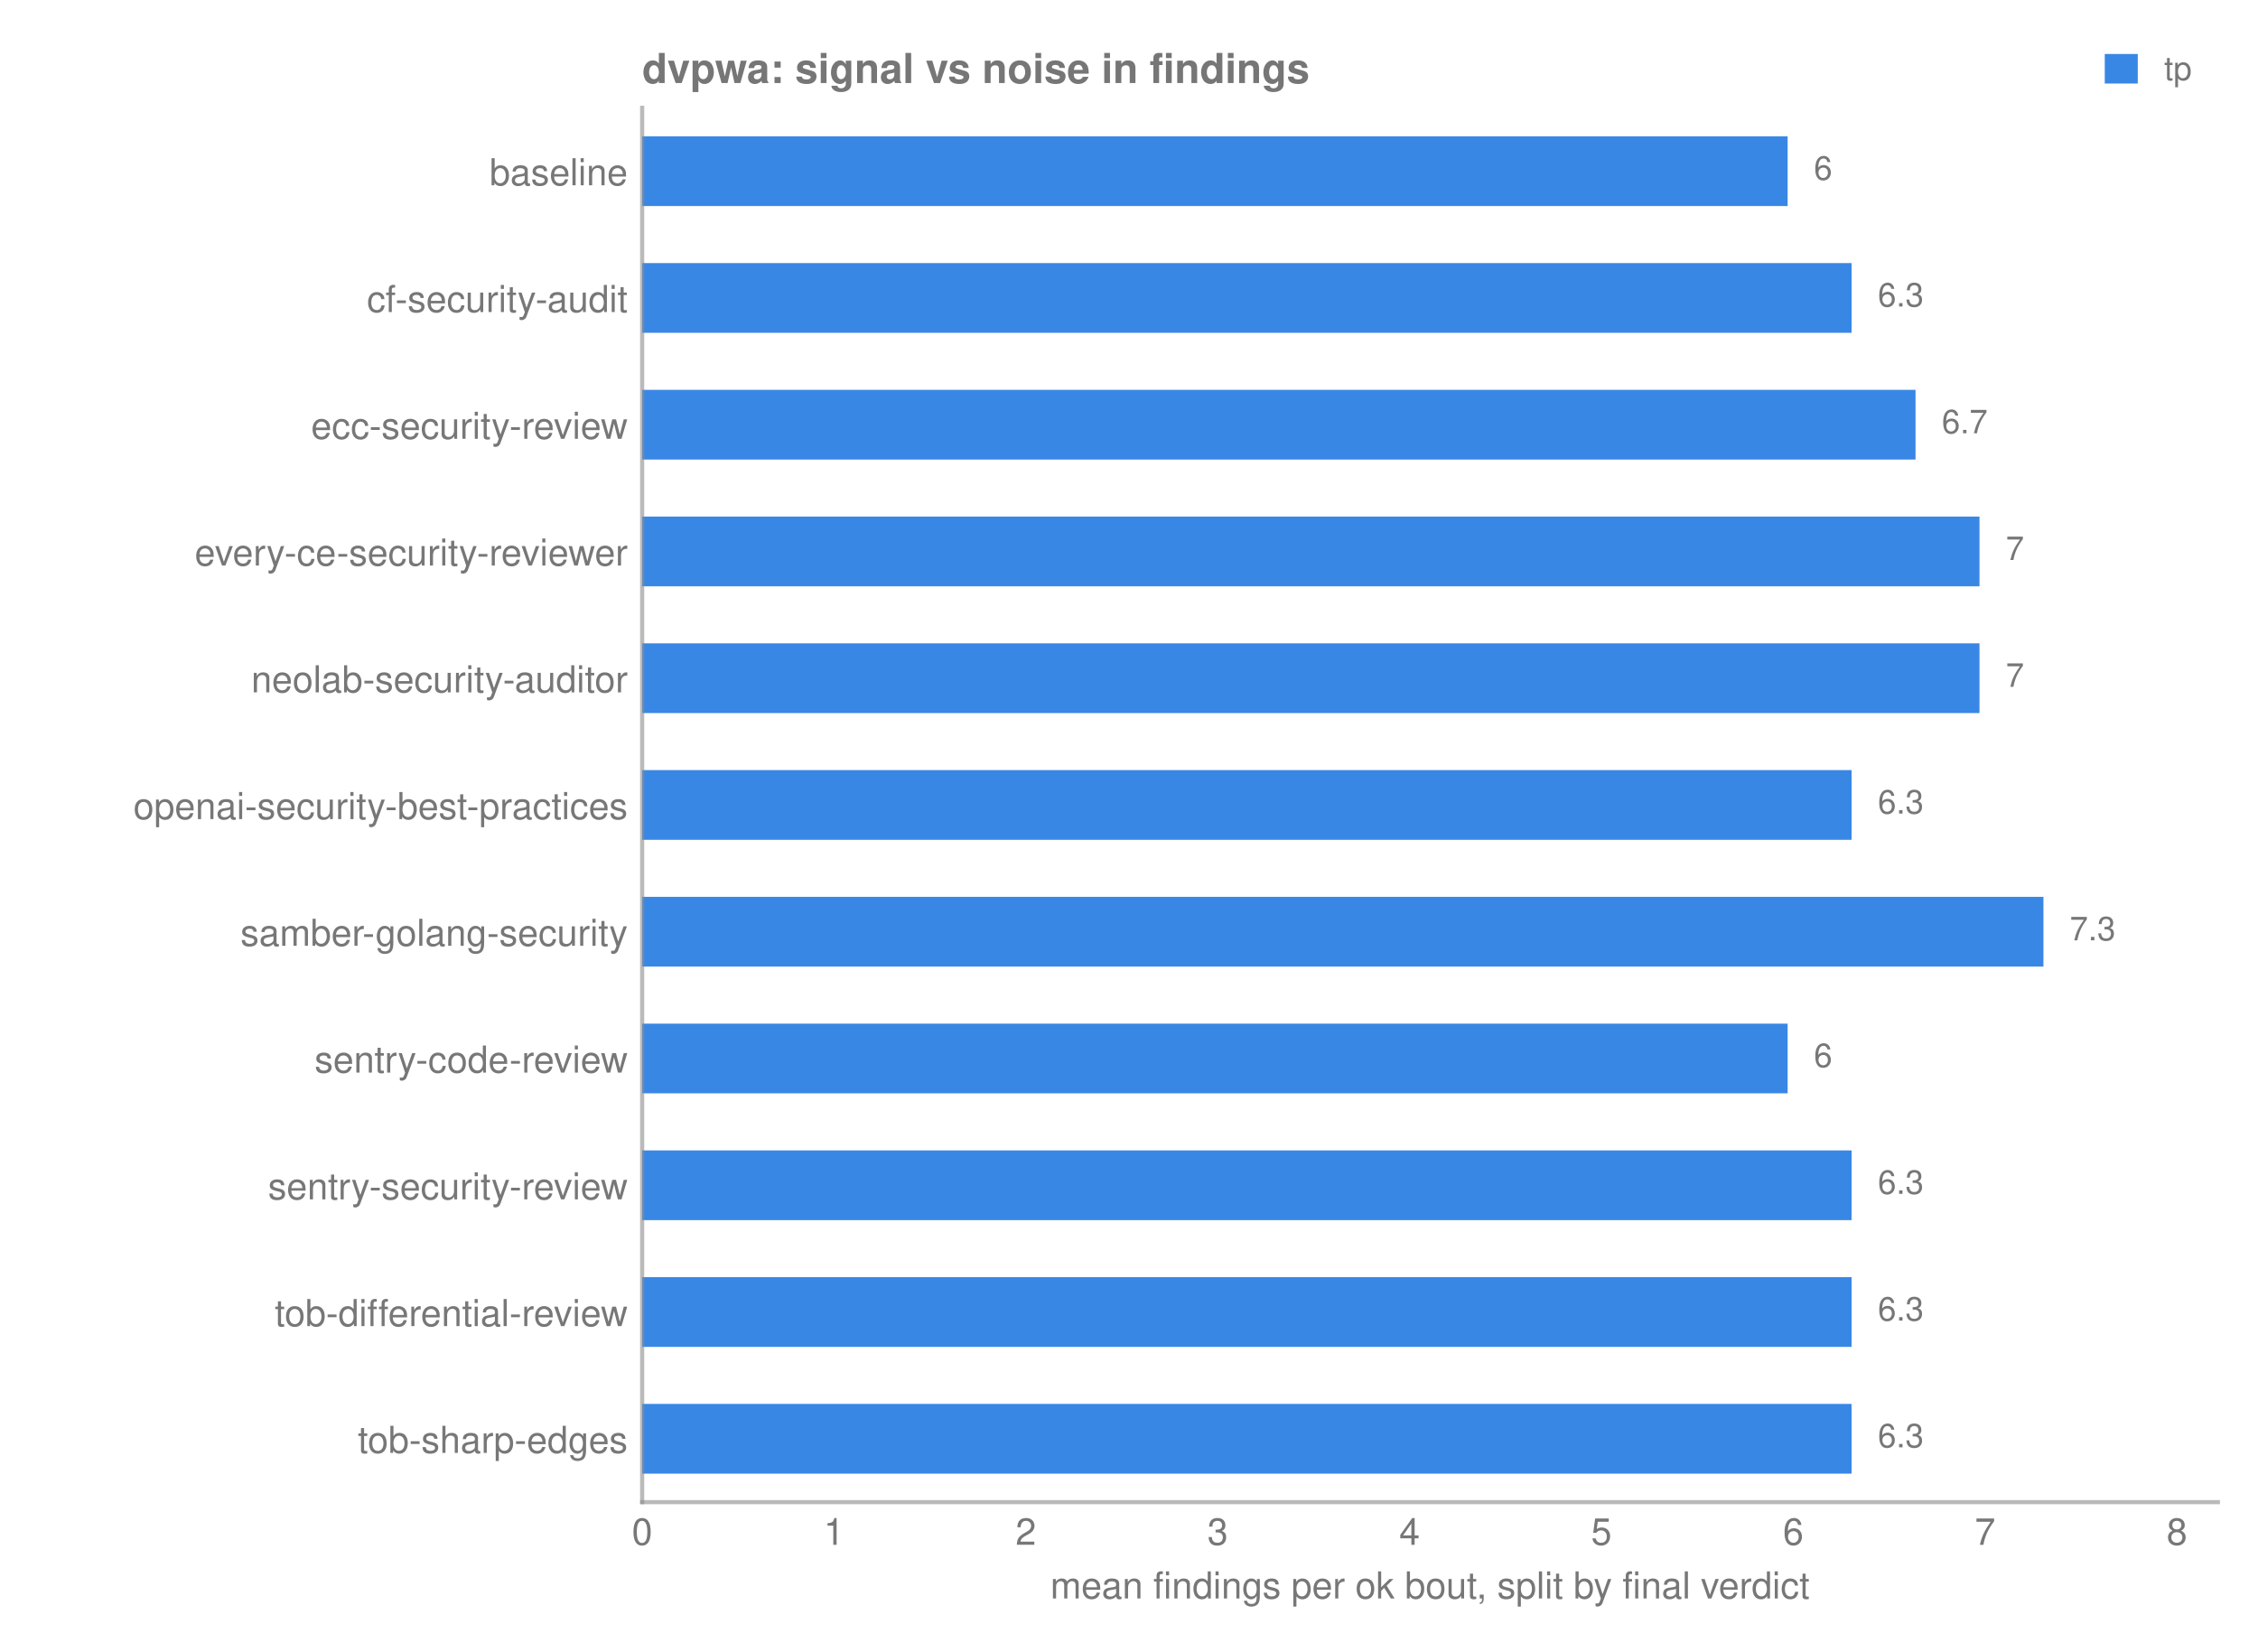
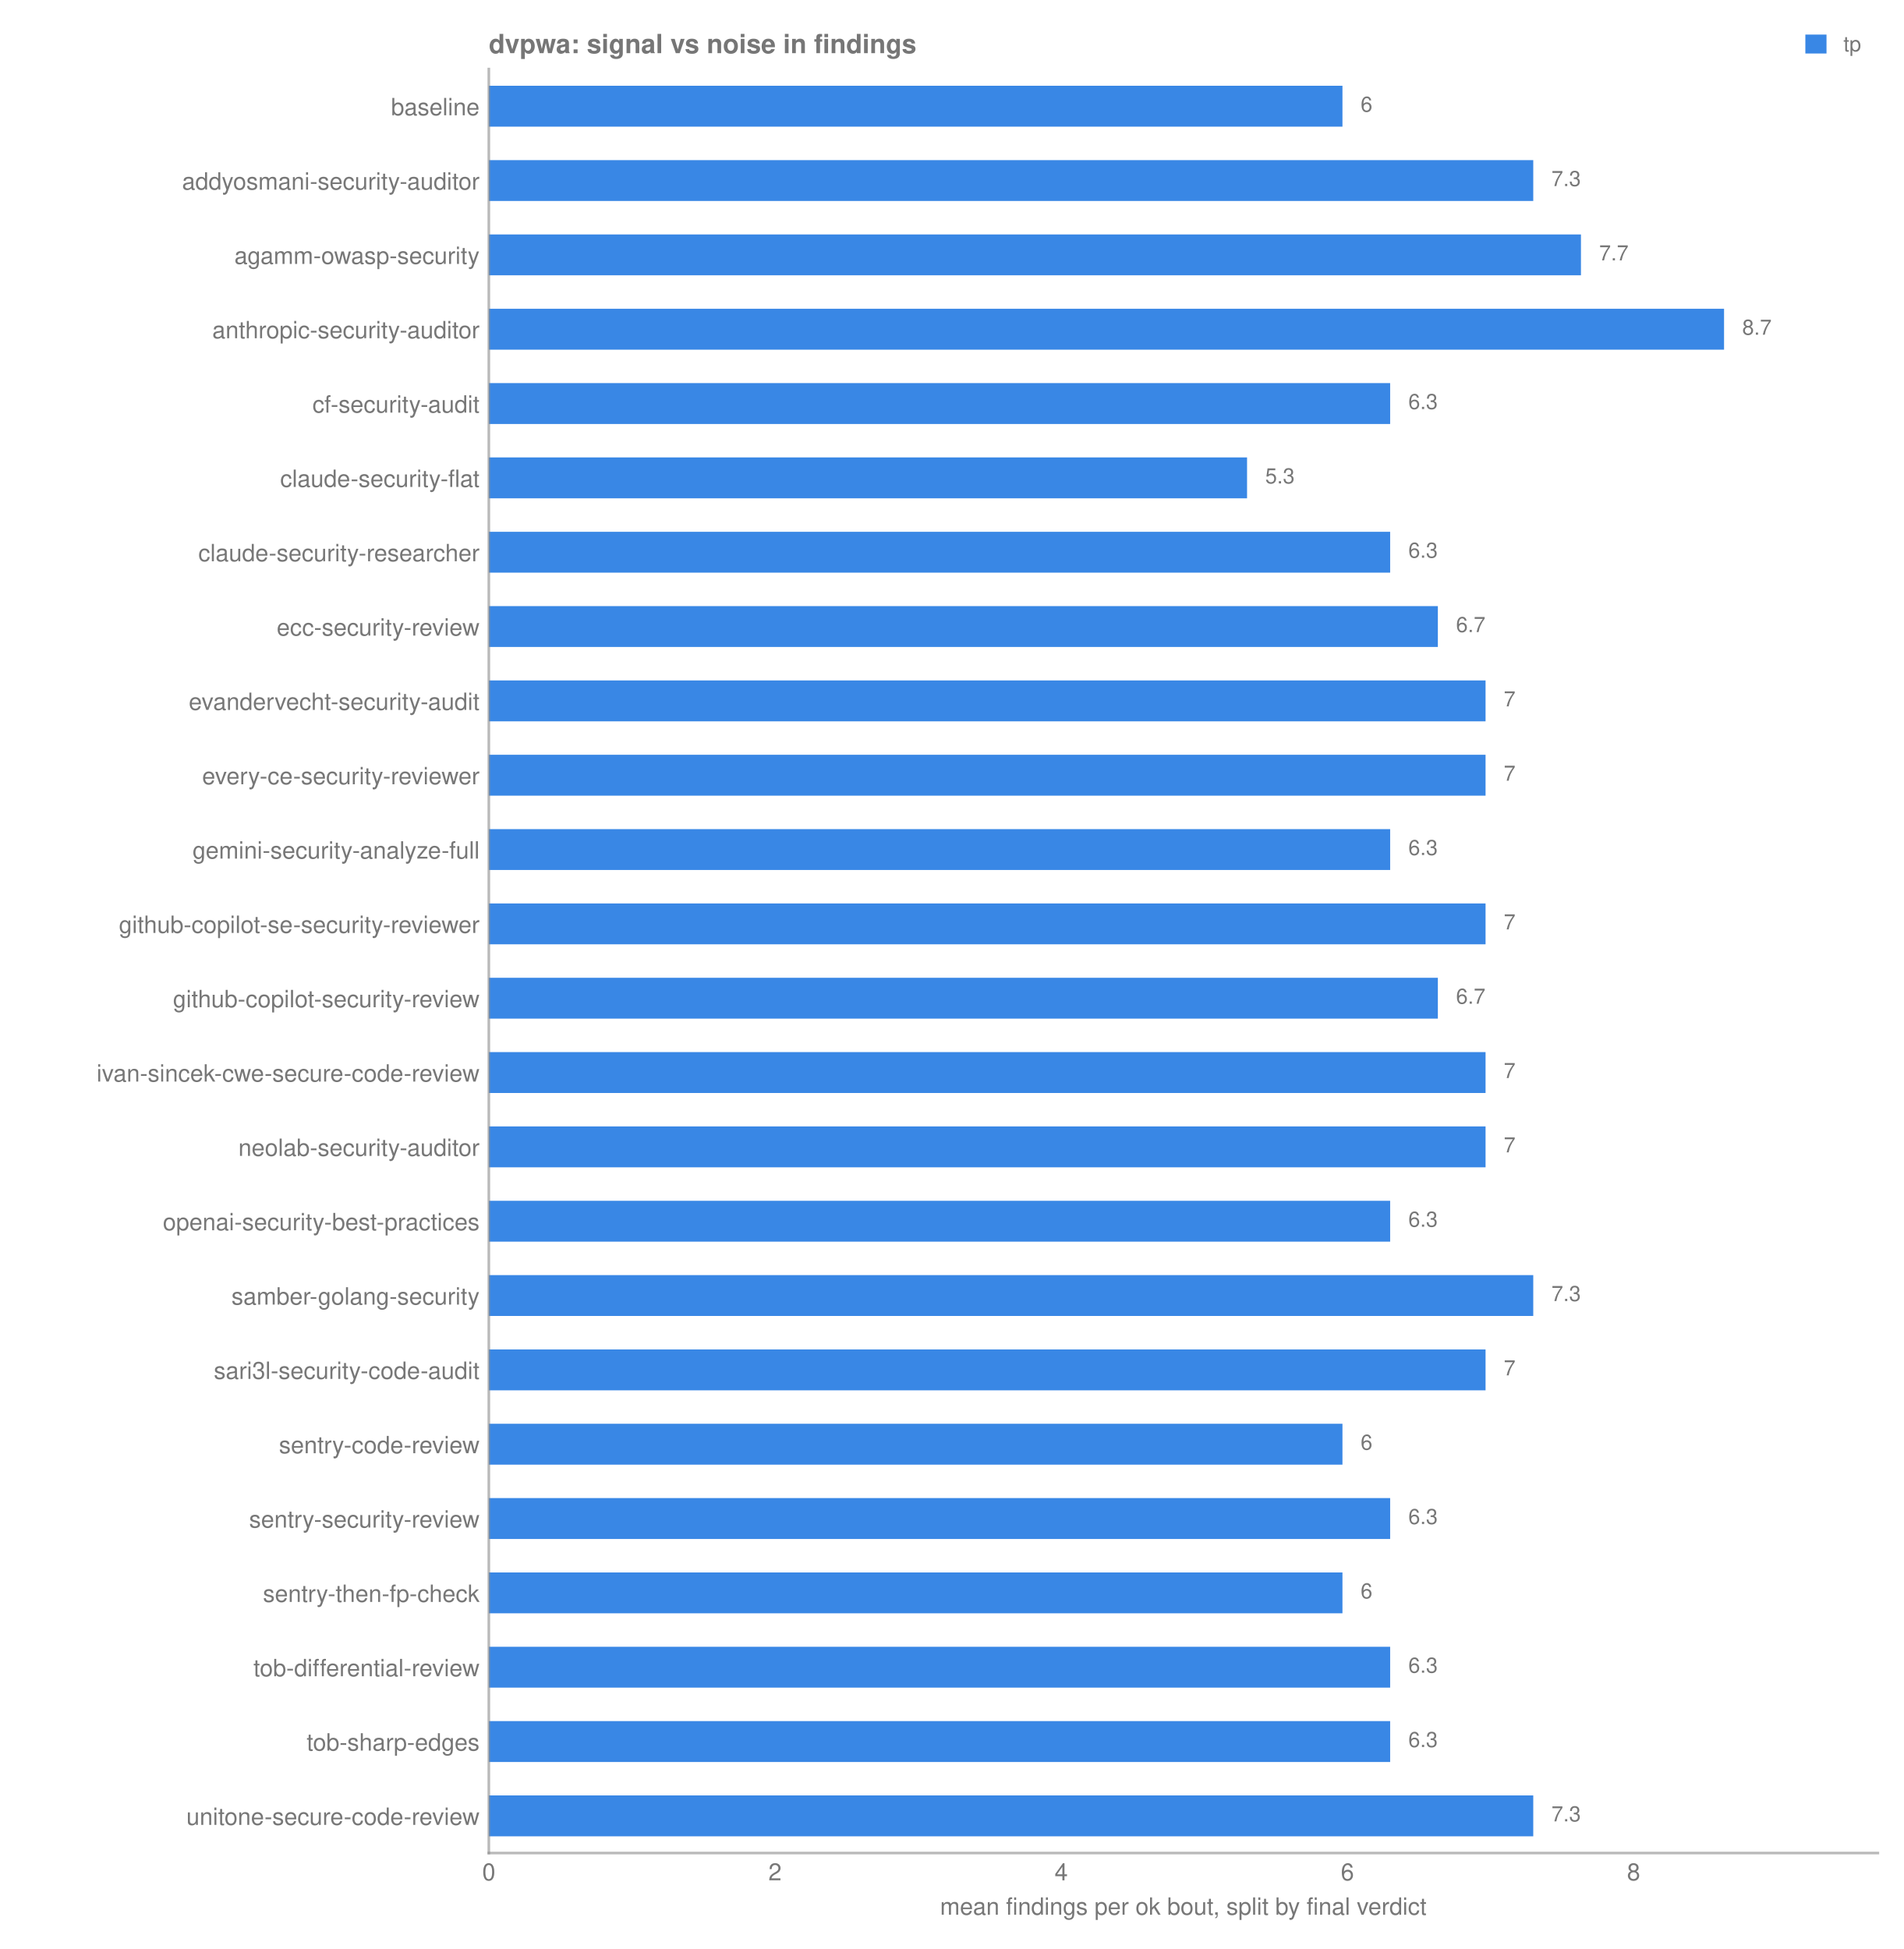
- <svg xmlns="http://www.w3.org/2000/svg" width="547.2pt" height="400.32pt" viewBox="0 0 547.2 400.32" version="1.1" role="img" aria-label="Stacked bars of findings per contender by final verdict in dvpwa">
+ <svg xmlns="http://www.w3.org/2000/svg" width="720pt" height="737.28pt" viewBox="0 0 720 737.28" version="1.1" role="img" aria-label="Stacked bars of findings per contender by final verdict in dvpwa">
  <defs>
    <style type="text/css">*{stroke-linejoin: round; stroke-linecap: butt}</style>
  </defs>
  <g id="findings-breakdown-dvpwa-figure_1">
    <g id="findings-breakdown-dvpwa-patch_1">
-       <path d="M 0 400.32  L 547.2 400.32  L 547.2 0  L 0 0  L 0 400.32  z " style="fill: none" />
+       <path d="M 0 737.28  L 720 737.28  L 720 0  L 0 0  L 0 737.28  z " style="fill: none" />
    </g>
    <g id="findings-breakdown-dvpwa-axes_1">
      <g id="findings-breakdown-dvpwa-patch_2">
-         <path d="M 155.623 364.018  L 537.48 364.018  L 537.48 26.122  L 155.623 26.122  L 155.623 364.018  z " style="fill: none" />
+         <path d="M 184.895 700.978  L 710.28 700.978  L 710.28 26.122  L 184.895 26.122  L 184.895 700.978  z " style="fill: none" />
      </g>
      <g id="findings-breakdown-dvpwa-matplotlib.axis_1">
        <g id="findings-breakdown-dvpwa-xtick_1">
          <g id="findings-breakdown-dvpwa-line2d_1" />
          <g id="findings-breakdown-dvpwa-text_1">
-             <text style="font-size: 9px; font-family: system-ui, -apple-system, 'Segoe UI', Helvetica, Arial, sans-serif; text-anchor: middle; fill: #777777" x="155.623" y="374.356" transform="rotate(-0 155.6225 374.3558)">0</text>
+             <text style="font-size: 9px; font-family: system-ui, -apple-system, 'Segoe UI', Helvetica, Arial, sans-serif; text-anchor: middle; fill: #777777" x="184.895" y="711.316" transform="rotate(-0 184.895 711.3158)">0</text>
          </g>
        </g>
        <g id="findings-breakdown-dvpwa-xtick_2">
          <g id="findings-breakdown-dvpwa-line2d_2" />
          <g id="findings-breakdown-dvpwa-text_2">
-             <text style="font-size: 9px; font-family: system-ui, -apple-system, 'Segoe UI', Helvetica, Arial, sans-serif; text-anchor: middle; fill: #777777" x="202.115" y="374.356" transform="rotate(-0 202.1149 374.3558)">1</text>
+             <text style="font-size: 9px; font-family: system-ui, -apple-system, 'Segoe UI', Helvetica, Arial, sans-serif; text-anchor: middle; fill: #777777" x="293.147" y="711.316" transform="rotate(-0 293.1474 711.3158)">2</text>
          </g>
        </g>
        <g id="findings-breakdown-dvpwa-xtick_3">
          <g id="findings-breakdown-dvpwa-line2d_3" />
          <g id="findings-breakdown-dvpwa-text_3">
-             <text style="font-size: 9px; font-family: system-ui, -apple-system, 'Segoe UI', Helvetica, Arial, sans-serif; text-anchor: middle; fill: #777777" x="248.607" y="374.356" transform="rotate(-0 248.6073 374.3558)">2</text>
+             <text style="font-size: 9px; font-family: system-ui, -apple-system, 'Segoe UI', Helvetica, Arial, sans-serif; text-anchor: middle; fill: #777777" x="401.4" y="711.316" transform="rotate(-0 401.3998 711.3158)">4</text>
          </g>
        </g>
        <g id="findings-breakdown-dvpwa-xtick_4">
          <g id="findings-breakdown-dvpwa-line2d_4" />
          <g id="findings-breakdown-dvpwa-text_4">
-             <text style="font-size: 9px; font-family: system-ui, -apple-system, 'Segoe UI', Helvetica, Arial, sans-serif; text-anchor: middle; fill: #777777" x="295.1" y="374.356" transform="rotate(-0 295.0997 374.3558)">3</text>
+             <text style="font-size: 9px; font-family: system-ui, -apple-system, 'Segoe UI', Helvetica, Arial, sans-serif; text-anchor: middle; fill: #777777" x="509.652" y="711.316" transform="rotate(-0 509.6522 711.3158)">6</text>
          </g>
        </g>
        <g id="findings-breakdown-dvpwa-xtick_5">
          <g id="findings-breakdown-dvpwa-line2d_5" />
          <g id="findings-breakdown-dvpwa-text_5">
-             <text style="font-size: 9px; font-family: system-ui, -apple-system, 'Segoe UI', Helvetica, Arial, sans-serif; text-anchor: middle; fill: #777777" x="341.592" y="374.356" transform="rotate(-0 341.5921 374.3558)">4</text>
-           </g>
-         </g>
-         <g id="findings-breakdown-dvpwa-xtick_6">
-           <g id="findings-breakdown-dvpwa-line2d_6" />
-           <g id="findings-breakdown-dvpwa-text_6">
-             <text style="font-size: 9px; font-family: system-ui, -apple-system, 'Segoe UI', Helvetica, Arial, sans-serif; text-anchor: middle; fill: #777777" x="388.084" y="374.356" transform="rotate(-0 388.0845 374.3558)">5</text>
-           </g>
-         </g>
-         <g id="findings-breakdown-dvpwa-xtick_7">
-           <g id="findings-breakdown-dvpwa-line2d_7" />
-           <g id="findings-breakdown-dvpwa-text_7">
-             <text style="font-size: 9px; font-family: system-ui, -apple-system, 'Segoe UI', Helvetica, Arial, sans-serif; text-anchor: middle; fill: #777777" x="434.577" y="374.356" transform="rotate(-0 434.5768 374.3558)">6</text>
-           </g>
-         </g>
-         <g id="findings-breakdown-dvpwa-xtick_8">
-           <g id="findings-breakdown-dvpwa-line2d_8" />
-           <g id="findings-breakdown-dvpwa-text_8">
-             <text style="font-size: 9px; font-family: system-ui, -apple-system, 'Segoe UI', Helvetica, Arial, sans-serif; text-anchor: middle; fill: #777777" x="481.069" y="374.356" transform="rotate(-0 481.0692 374.3558)">7</text>
-           </g>
-         </g>
-         <g id="findings-breakdown-dvpwa-xtick_9">
-           <g id="findings-breakdown-dvpwa-line2d_9" />
-           <g id="findings-breakdown-dvpwa-text_9">
-             <text style="font-size: 9px; font-family: system-ui, -apple-system, 'Segoe UI', Helvetica, Arial, sans-serif; text-anchor: middle; fill: #777777" x="527.562" y="374.356" transform="rotate(-0 527.5616 374.3558)">8</text>
-           </g>
-         </g>
-         <g id="findings-breakdown-dvpwa-text_10">
-           <text style="font-size: 9px; font-family: system-ui, -apple-system, 'Segoe UI', Helvetica, Arial, sans-serif; text-anchor: middle; fill: #777777" x="346.551" y="387.356" transform="rotate(-0 346.5512 387.3565)">mean findings per ok bout, split by final verdict</text>
+             <text style="font-size: 9px; font-family: system-ui, -apple-system, 'Segoe UI', Helvetica, Arial, sans-serif; text-anchor: middle; fill: #777777" x="617.905" y="711.316" transform="rotate(-0 617.9046 711.3158)">8</text>
+           </g>
+         </g>
+         <g id="findings-breakdown-dvpwa-text_6">
+           <text style="font-size: 9px; font-family: system-ui, -apple-system, 'Segoe UI', Helvetica, Arial, sans-serif; text-anchor: middle; fill: #777777" x="447.587" y="724.316" transform="rotate(-0 447.5875 724.3165)">mean findings per ok bout, split by final verdict</text>
        </g>
      </g>
      <g id="findings-breakdown-dvpwa-matplotlib.axis_2">
        <g id="findings-breakdown-dvpwa-ytick_1">
+           <g id="findings-breakdown-dvpwa-line2d_6" />
+           <g id="findings-breakdown-dvpwa-text_7">
+             <text style="font-size: 9px; font-family: system-ui, -apple-system, 'Segoe UI', Helvetica, Arial, sans-serif; text-anchor: end; fill: #777777" x="181.395" y="43.601" transform="rotate(-0 181.395 43.60067)">baseline</text>
+           </g>
+         </g>
+         <g id="findings-breakdown-dvpwa-ytick_2">
+           <g id="findings-breakdown-dvpwa-line2d_7" />
+           <g id="findings-breakdown-dvpwa-text_8">
+             <text style="font-size: 9px; font-family: system-ui, -apple-system, 'Segoe UI', Helvetica, Arial, sans-serif; text-anchor: end; fill: #777777" x="181.395" y="71.72" transform="rotate(-0 181.395 71.71967)">addyosmani-security-auditor</text>
+           </g>
+         </g>
+         <g id="findings-breakdown-dvpwa-ytick_3">
+           <g id="findings-breakdown-dvpwa-line2d_8" />
+           <g id="findings-breakdown-dvpwa-text_9">
+             <text style="font-size: 9px; font-family: system-ui, -apple-system, 'Segoe UI', Helvetica, Arial, sans-serif; text-anchor: end; fill: #777777" x="181.395" y="99.839" transform="rotate(-0 181.395 99.83867)">agamm-owasp-security</text>
+           </g>
+         </g>
+         <g id="findings-breakdown-dvpwa-ytick_4">
+           <g id="findings-breakdown-dvpwa-line2d_9" />
+           <g id="findings-breakdown-dvpwa-text_10">
+             <text style="font-size: 9px; font-family: system-ui, -apple-system, 'Segoe UI', Helvetica, Arial, sans-serif; text-anchor: end; fill: #777777" x="181.395" y="127.958" transform="rotate(-0 181.395 127.9577)">anthropic-security-auditor</text>
+           </g>
+         </g>
+         <g id="findings-breakdown-dvpwa-ytick_5">
          <g id="findings-breakdown-dvpwa-line2d_10" />
          <g id="findings-breakdown-dvpwa-text_11">
-             <text style="font-size: 9px; font-family: system-ui, -apple-system, 'Segoe UI', Helvetica, Arial, sans-serif; text-anchor: end; fill: #777777" x="152.123" y="44.9" transform="rotate(-0 152.1225 44.90008)">baseline</text>
-           </g>
-         </g>
-         <g id="findings-breakdown-dvpwa-ytick_2">
+             <text style="font-size: 9px; font-family: system-ui, -apple-system, 'Segoe UI', Helvetica, Arial, sans-serif; text-anchor: end; fill: #777777" x="181.395" y="156.077" transform="rotate(-0 181.395 156.0767)">cf-security-audit</text>
+           </g>
+         </g>
+         <g id="findings-breakdown-dvpwa-ytick_6">
          <g id="findings-breakdown-dvpwa-line2d_11" />
          <g id="findings-breakdown-dvpwa-text_12">
-             <text style="font-size: 9px; font-family: system-ui, -apple-system, 'Segoe UI', Helvetica, Arial, sans-serif; text-anchor: end; fill: #777777" x="152.123" y="75.618" transform="rotate(-0 152.1225 75.6179)">cf-security-audit</text>
-           </g>
-         </g>
-         <g id="findings-breakdown-dvpwa-ytick_3">
+             <text style="font-size: 9px; font-family: system-ui, -apple-system, 'Segoe UI', Helvetica, Arial, sans-serif; text-anchor: end; fill: #777777" x="181.395" y="184.196" transform="rotate(-0 181.395 184.1957)">claude-security-flat</text>
+           </g>
+         </g>
+         <g id="findings-breakdown-dvpwa-ytick_7">
          <g id="findings-breakdown-dvpwa-line2d_12" />
          <g id="findings-breakdown-dvpwa-text_13">
-             <text style="font-size: 9px; font-family: system-ui, -apple-system, 'Segoe UI', Helvetica, Arial, sans-serif; text-anchor: end; fill: #777777" x="152.123" y="106.336" transform="rotate(-0 152.1225 106.3357)">ecc-security-review</text>
-           </g>
-         </g>
-         <g id="findings-breakdown-dvpwa-ytick_4">
+             <text style="font-size: 9px; font-family: system-ui, -apple-system, 'Segoe UI', Helvetica, Arial, sans-serif; text-anchor: end; fill: #777777" x="181.395" y="212.315" transform="rotate(-0 181.395 212.3147)">claude-security-researcher</text>
+           </g>
+         </g>
+         <g id="findings-breakdown-dvpwa-ytick_8">
          <g id="findings-breakdown-dvpwa-line2d_13" />
          <g id="findings-breakdown-dvpwa-text_14">
-             <text style="font-size: 9px; font-family: system-ui, -apple-system, 'Segoe UI', Helvetica, Arial, sans-serif; text-anchor: end; fill: #777777" x="152.123" y="137.054" transform="rotate(-0 152.1225 137.0535)">every-ce-security-reviewer</text>
-           </g>
-         </g>
-         <g id="findings-breakdown-dvpwa-ytick_5">
+             <text style="font-size: 9px; font-family: system-ui, -apple-system, 'Segoe UI', Helvetica, Arial, sans-serif; text-anchor: end; fill: #777777" x="181.395" y="240.434" transform="rotate(-0 181.395 240.4337)">ecc-security-review</text>
+           </g>
+         </g>
+         <g id="findings-breakdown-dvpwa-ytick_9">
          <g id="findings-breakdown-dvpwa-line2d_14" />
          <g id="findings-breakdown-dvpwa-text_15">
-             <text style="font-size: 9px; font-family: system-ui, -apple-system, 'Segoe UI', Helvetica, Arial, sans-serif; text-anchor: end; fill: #777777" x="152.123" y="167.771" transform="rotate(-0 152.1225 167.7714)">neolab-security-auditor</text>
-           </g>
-         </g>
-         <g id="findings-breakdown-dvpwa-ytick_6">
+             <text style="font-size: 9px; font-family: system-ui, -apple-system, 'Segoe UI', Helvetica, Arial, sans-serif; text-anchor: end; fill: #777777" x="181.395" y="268.553" transform="rotate(-0 181.395 268.5527)">evandervecht-security-audit</text>
+           </g>
+         </g>
+         <g id="findings-breakdown-dvpwa-ytick_10">
          <g id="findings-breakdown-dvpwa-line2d_15" />
          <g id="findings-breakdown-dvpwa-text_16">
-             <text style="font-size: 9px; font-family: system-ui, -apple-system, 'Segoe UI', Helvetica, Arial, sans-serif; text-anchor: end; fill: #777777" x="152.123" y="198.489" transform="rotate(-0 152.1225 198.4892)">openai-security-best-practices</text>
-           </g>
-         </g>
-         <g id="findings-breakdown-dvpwa-ytick_7">
+             <text style="font-size: 9px; font-family: system-ui, -apple-system, 'Segoe UI', Helvetica, Arial, sans-serif; text-anchor: end; fill: #777777" x="181.395" y="296.672" transform="rotate(-0 181.395 296.6717)">every-ce-security-reviewer</text>
+           </g>
+         </g>
+         <g id="findings-breakdown-dvpwa-ytick_11">
          <g id="findings-breakdown-dvpwa-line2d_16" />
          <g id="findings-breakdown-dvpwa-text_17">
-             <text style="font-size: 9px; font-family: system-ui, -apple-system, 'Segoe UI', Helvetica, Arial, sans-serif; text-anchor: end; fill: #777777" x="152.123" y="229.207" transform="rotate(-0 152.1225 229.207)">samber-golang-security</text>
-           </g>
-         </g>
-         <g id="findings-breakdown-dvpwa-ytick_8">
+             <text style="font-size: 9px; font-family: system-ui, -apple-system, 'Segoe UI', Helvetica, Arial, sans-serif; text-anchor: end; fill: #777777" x="181.395" y="324.791" transform="rotate(-0 181.395 324.7907)">gemini-security-analyze-full</text>
+           </g>
+         </g>
+         <g id="findings-breakdown-dvpwa-ytick_12">
          <g id="findings-breakdown-dvpwa-line2d_17" />
          <g id="findings-breakdown-dvpwa-text_18">
-             <text style="font-size: 9px; font-family: system-ui, -apple-system, 'Segoe UI', Helvetica, Arial, sans-serif; text-anchor: end; fill: #777777" x="152.123" y="259.925" transform="rotate(-0 152.1225 259.9248)">sentry-code-review</text>
-           </g>
-         </g>
-         <g id="findings-breakdown-dvpwa-ytick_9">
+             <text style="font-size: 9px; font-family: system-ui, -apple-system, 'Segoe UI', Helvetica, Arial, sans-serif; text-anchor: end; fill: #777777" x="181.395" y="352.91" transform="rotate(-0 181.395 352.9097)">github-copilot-se-security-reviewer</text>
+           </g>
+         </g>
+         <g id="findings-breakdown-dvpwa-ytick_13">
          <g id="findings-breakdown-dvpwa-line2d_18" />
          <g id="findings-breakdown-dvpwa-text_19">
-             <text style="font-size: 9px; font-family: system-ui, -apple-system, 'Segoe UI', Helvetica, Arial, sans-serif; text-anchor: end; fill: #777777" x="152.123" y="290.643" transform="rotate(-0 152.1225 290.6426)">sentry-security-review</text>
-           </g>
-         </g>
-         <g id="findings-breakdown-dvpwa-ytick_10">
+             <text style="font-size: 9px; font-family: system-ui, -apple-system, 'Segoe UI', Helvetica, Arial, sans-serif; text-anchor: end; fill: #777777" x="181.395" y="381.029" transform="rotate(-0 181.395 381.0287)">github-copilot-security-review</text>
+           </g>
+         </g>
+         <g id="findings-breakdown-dvpwa-ytick_14">
          <g id="findings-breakdown-dvpwa-line2d_19" />
          <g id="findings-breakdown-dvpwa-text_20">
-             <text style="font-size: 9px; font-family: system-ui, -apple-system, 'Segoe UI', Helvetica, Arial, sans-serif; text-anchor: end; fill: #777777" x="152.123" y="321.36" transform="rotate(-0 152.1225 321.3605)">tob-differential-review</text>
-           </g>
-         </g>
-         <g id="findings-breakdown-dvpwa-ytick_11">
+             <text style="font-size: 9px; font-family: system-ui, -apple-system, 'Segoe UI', Helvetica, Arial, sans-serif; text-anchor: end; fill: #777777" x="181.395" y="409.148" transform="rotate(-0 181.395 409.1477)">ivan-sincek-cwe-secure-code-review</text>
+           </g>
+         </g>
+         <g id="findings-breakdown-dvpwa-ytick_15">
          <g id="findings-breakdown-dvpwa-line2d_20" />
          <g id="findings-breakdown-dvpwa-text_21">
-             <text style="font-size: 9px; font-family: system-ui, -apple-system, 'Segoe UI', Helvetica, Arial, sans-serif; text-anchor: end; fill: #777777" x="152.123" y="352.078" transform="rotate(-0 152.1225 352.0783)">tob-sharp-edges</text>
+             <text style="font-size: 9px; font-family: system-ui, -apple-system, 'Segoe UI', Helvetica, Arial, sans-serif; text-anchor: end; fill: #777777" x="181.395" y="437.267" transform="rotate(-0 181.395 437.2667)">neolab-security-auditor</text>
+           </g>
+         </g>
+         <g id="findings-breakdown-dvpwa-ytick_16">
+           <g id="findings-breakdown-dvpwa-line2d_21" />
+           <g id="findings-breakdown-dvpwa-text_22">
+             <text style="font-size: 9px; font-family: system-ui, -apple-system, 'Segoe UI', Helvetica, Arial, sans-serif; text-anchor: end; fill: #777777" x="181.395" y="465.386" transform="rotate(-0 181.395 465.3857)">openai-security-best-practices</text>
+           </g>
+         </g>
+         <g id="findings-breakdown-dvpwa-ytick_17">
+           <g id="findings-breakdown-dvpwa-line2d_22" />
+           <g id="findings-breakdown-dvpwa-text_23">
+             <text style="font-size: 9px; font-family: system-ui, -apple-system, 'Segoe UI', Helvetica, Arial, sans-serif; text-anchor: end; fill: #777777" x="181.395" y="493.505" transform="rotate(-0 181.395 493.5047)">samber-golang-security</text>
+           </g>
+         </g>
+         <g id="findings-breakdown-dvpwa-ytick_18">
+           <g id="findings-breakdown-dvpwa-line2d_23" />
+           <g id="findings-breakdown-dvpwa-text_24">
+             <text style="font-size: 9px; font-family: system-ui, -apple-system, 'Segoe UI', Helvetica, Arial, sans-serif; text-anchor: end; fill: #777777" x="181.395" y="521.624" transform="rotate(-0 181.395 521.6237)">sari3l-security-code-audit</text>
+           </g>
+         </g>
+         <g id="findings-breakdown-dvpwa-ytick_19">
+           <g id="findings-breakdown-dvpwa-line2d_24" />
+           <g id="findings-breakdown-dvpwa-text_25">
+             <text style="font-size: 9px; font-family: system-ui, -apple-system, 'Segoe UI', Helvetica, Arial, sans-serif; text-anchor: end; fill: #777777" x="181.395" y="549.743" transform="rotate(-0 181.395 549.7427)">sentry-code-review</text>
+           </g>
+         </g>
+         <g id="findings-breakdown-dvpwa-ytick_20">
+           <g id="findings-breakdown-dvpwa-line2d_25" />
+           <g id="findings-breakdown-dvpwa-text_26">
+             <text style="font-size: 9px; font-family: system-ui, -apple-system, 'Segoe UI', Helvetica, Arial, sans-serif; text-anchor: end; fill: #777777" x="181.395" y="577.862" transform="rotate(-0 181.395 577.8617)">sentry-security-review</text>
+           </g>
+         </g>
+         <g id="findings-breakdown-dvpwa-ytick_21">
+           <g id="findings-breakdown-dvpwa-line2d_26" />
+           <g id="findings-breakdown-dvpwa-text_27">
+             <text style="font-size: 9px; font-family: system-ui, -apple-system, 'Segoe UI', Helvetica, Arial, sans-serif; text-anchor: end; fill: #777777" x="181.395" y="605.981" transform="rotate(-0 181.395 605.9807)">sentry-then-fp-check</text>
+           </g>
+         </g>
+         <g id="findings-breakdown-dvpwa-ytick_22">
+           <g id="findings-breakdown-dvpwa-line2d_27" />
+           <g id="findings-breakdown-dvpwa-text_28">
+             <text style="font-size: 9px; font-family: system-ui, -apple-system, 'Segoe UI', Helvetica, Arial, sans-serif; text-anchor: end; fill: #777777" x="181.395" y="634.1" transform="rotate(-0 181.395 634.0997)">tob-differential-review</text>
+           </g>
+         </g>
+         <g id="findings-breakdown-dvpwa-ytick_23">
+           <g id="findings-breakdown-dvpwa-line2d_28" />
+           <g id="findings-breakdown-dvpwa-text_29">
+             <text style="font-size: 9px; font-family: system-ui, -apple-system, 'Segoe UI', Helvetica, Arial, sans-serif; text-anchor: end; fill: #777777" x="181.395" y="662.219" transform="rotate(-0 181.395 662.2187)">tob-sharp-edges</text>
+           </g>
+         </g>
+         <g id="findings-breakdown-dvpwa-ytick_24">
+           <g id="findings-breakdown-dvpwa-line2d_29" />
+           <g id="findings-breakdown-dvpwa-text_30">
+             <text style="font-size: 9px; font-family: system-ui, -apple-system, 'Segoe UI', Helvetica, Arial, sans-serif; text-anchor: end; fill: #777777" x="181.395" y="690.338" transform="rotate(-0 181.395 690.3377)">unitone-secure-code-review</text>
          </g>
        </g>
      </g>
      <g id="findings-breakdown-dvpwa-patch_3">
-         <path d="M 155.623 29.194  L 155.623 29.194  L 155.623 53.768  L 155.623 53.768  z " clip-path="url(#findings-breakdown-dvpwa-p9e1cc78bf0)" style="fill: #3987e5" />
+         <path d="M 184.895 28.934  L 184.895 28.934  L 184.895 51.429  L 184.895 51.429  z " clip-path="url(#findings-breakdown-dvpwa-p173378e125)" style="fill: #3987e5" />
      </g>
      <g id="findings-breakdown-dvpwa-tip0" class="tip">
-         <path d="M 155.623 33.033  L 433.213 33.033  L 433.213 49.928  L 155.623 49.928  z " clip-path="url(#findings-breakdown-dvpwa-p9e1cc78bf0)" style="fill: #3987e5" />
+         <path d="M 184.895 32.449  L 507.776 32.449  L 507.776 47.914  L 184.895 47.914  z " clip-path="url(#findings-breakdown-dvpwa-p173378e125)" style="fill: #3987e5" />
      </g>
      <g id="findings-breakdown-dvpwa-tip1" class="tip">
-         <path d="M 155.623 63.751  L 448.711 63.751  L 448.711 80.646  L 155.623 80.646  z " clip-path="url(#findings-breakdown-dvpwa-p9e1cc78bf0)" style="fill: #3987e5" />
+         <path d="M 184.895 60.568  L 579.944 60.568  L 579.944 76.033  L 184.895 76.033  z " clip-path="url(#findings-breakdown-dvpwa-p173378e125)" style="fill: #3987e5" />
      </g>
      <g id="findings-breakdown-dvpwa-tip2" class="tip">
-         <path d="M 155.623 94.469  L 464.208 94.469  L 464.208 111.364  L 155.623 111.364  z " clip-path="url(#findings-breakdown-dvpwa-p9e1cc78bf0)" style="fill: #3987e5" />
+         <path d="M 184.895 88.687  L 597.986 88.687  L 597.986 104.152  L 184.895 104.152  z " clip-path="url(#findings-breakdown-dvpwa-p173378e125)" style="fill: #3987e5" />
      </g>
      <g id="findings-breakdown-dvpwa-tip3" class="tip">
-         <path d="M 155.623 125.187  L 479.705 125.187  L 479.705 142.082  L 155.623 142.082  z " clip-path="url(#findings-breakdown-dvpwa-p9e1cc78bf0)" style="fill: #3987e5" />
+         <path d="M 184.895 116.806  L 652.112 116.806  L 652.112 132.271  L 184.895 132.271  z " clip-path="url(#findings-breakdown-dvpwa-p173378e125)" style="fill: #3987e5" />
      </g>
      <g id="findings-breakdown-dvpwa-tip4" class="tip">
-         <path d="M 155.623 155.905  L 479.705 155.905  L 479.705 172.799  L 155.623 172.799  z " clip-path="url(#findings-breakdown-dvpwa-p9e1cc78bf0)" style="fill: #3987e5" />
+         <path d="M 184.895 144.925  L 525.818 144.925  L 525.818 160.39  L 184.895 160.39  z " clip-path="url(#findings-breakdown-dvpwa-p173378e125)" style="fill: #3987e5" />
      </g>
      <g id="findings-breakdown-dvpwa-tip5" class="tip">
-         <path d="M 155.623 186.622  L 448.711 186.622  L 448.711 203.517  L 155.623 203.517  z " clip-path="url(#findings-breakdown-dvpwa-p9e1cc78bf0)" style="fill: #3987e5" />
+         <path d="M 184.895 173.044  L 471.692 173.044  L 471.692 188.509  L 184.895 188.509  z " clip-path="url(#findings-breakdown-dvpwa-p173378e125)" style="fill: #3987e5" />
      </g>
      <g id="findings-breakdown-dvpwa-tip6" class="tip">
-         <path d="M 155.623 217.34  L 495.203 217.34  L 495.203 234.235  L 155.623 234.235  z " clip-path="url(#findings-breakdown-dvpwa-p9e1cc78bf0)" style="fill: #3987e5" />
+         <path d="M 184.895 201.163  L 525.818 201.163  L 525.818 216.628  L 184.895 216.628  z " clip-path="url(#findings-breakdown-dvpwa-p173378e125)" style="fill: #3987e5" />
      </g>
      <g id="findings-breakdown-dvpwa-tip7" class="tip">
-         <path d="M 155.623 248.058  L 433.213 248.058  L 433.213 264.953  L 155.623 264.953  z " clip-path="url(#findings-breakdown-dvpwa-p9e1cc78bf0)" style="fill: #3987e5" />
+         <path d="M 184.895 229.282  L 543.86 229.282  L 543.86 244.747  L 184.895 244.747  z " clip-path="url(#findings-breakdown-dvpwa-p173378e125)" style="fill: #3987e5" />
      </g>
      <g id="findings-breakdown-dvpwa-tip8" class="tip">
-         <path d="M 155.623 278.776  L 448.711 278.776  L 448.711 295.671  L 155.623 295.671  z " clip-path="url(#findings-breakdown-dvpwa-p9e1cc78bf0)" style="fill: #3987e5" />
+         <path d="M 184.895 257.401  L 561.902 257.401  L 561.902 272.866  L 184.895 272.866  z " clip-path="url(#findings-breakdown-dvpwa-p173378e125)" style="fill: #3987e5" />
      </g>
      <g id="findings-breakdown-dvpwa-tip9" class="tip">
-         <path d="M 155.623 309.494  L 448.711 309.494  L 448.711 326.389  L 155.623 326.389  z " clip-path="url(#findings-breakdown-dvpwa-p9e1cc78bf0)" style="fill: #3987e5" />
+         <path d="M 184.895 285.52  L 561.902 285.52  L 561.902 300.985  L 184.895 300.985  z " clip-path="url(#findings-breakdown-dvpwa-p173378e125)" style="fill: #3987e5" />
      </g>
      <g id="findings-breakdown-dvpwa-tip10" class="tip">
-         <path d="M 155.623 340.212  L 448.711 340.212  L 448.711 357.106  L 155.623 357.106  z " clip-path="url(#findings-breakdown-dvpwa-p9e1cc78bf0)" style="fill: #3987e5" />
+         <path d="M 184.895 313.639  L 525.818 313.639  L 525.818 329.104  L 184.895 329.104  z " clip-path="url(#findings-breakdown-dvpwa-p173378e125)" style="fill: #3987e5" />
+       </g>
+       <g id="findings-breakdown-dvpwa-tip11" class="tip">
+         <path d="M 184.895 341.758  L 561.902 341.758  L 561.902 357.223  L 184.895 357.223  z " clip-path="url(#findings-breakdown-dvpwa-p173378e125)" style="fill: #3987e5" />
+       </g>
+       <g id="findings-breakdown-dvpwa-tip12" class="tip">
+         <path d="M 184.895 369.877  L 543.86 369.877  L 543.86 385.342  L 184.895 385.342  z " clip-path="url(#findings-breakdown-dvpwa-p173378e125)" style="fill: #3987e5" />
+       </g>
+       <g id="findings-breakdown-dvpwa-tip13" class="tip">
+         <path d="M 184.895 397.996  L 561.902 397.996  L 561.902 413.461  L 184.895 413.461  z " clip-path="url(#findings-breakdown-dvpwa-p173378e125)" style="fill: #3987e5" />
+       </g>
+       <g id="findings-breakdown-dvpwa-tip14" class="tip">
+         <path d="M 184.895 426.115  L 561.902 426.115  L 561.902 441.58  L 184.895 441.58  z " clip-path="url(#findings-breakdown-dvpwa-p173378e125)" style="fill: #3987e5" />
+       </g>
+       <g id="findings-breakdown-dvpwa-tip15" class="tip">
+         <path d="M 184.895 454.234  L 525.818 454.234  L 525.818 469.699  L 184.895 469.699  z " clip-path="url(#findings-breakdown-dvpwa-p173378e125)" style="fill: #3987e5" />
+       </g>
+       <g id="findings-breakdown-dvpwa-tip16" class="tip">
+         <path d="M 184.895 482.353  L 579.944 482.353  L 579.944 497.818  L 184.895 497.818  z " clip-path="url(#findings-breakdown-dvpwa-p173378e125)" style="fill: #3987e5" />
+       </g>
+       <g id="findings-breakdown-dvpwa-tip17" class="tip">
+         <path d="M 184.895 510.472  L 561.902 510.472  L 561.902 525.937  L 184.895 525.937  z " clip-path="url(#findings-breakdown-dvpwa-p173378e125)" style="fill: #3987e5" />
+       </g>
+       <g id="findings-breakdown-dvpwa-tip18" class="tip">
+         <path d="M 184.895 538.591  L 507.776 538.591  L 507.776 554.056  L 184.895 554.056  z " clip-path="url(#findings-breakdown-dvpwa-p173378e125)" style="fill: #3987e5" />
+       </g>
+       <g id="findings-breakdown-dvpwa-tip19" class="tip">
+         <path d="M 184.895 566.71  L 525.818 566.71  L 525.818 582.175  L 184.895 582.175  z " clip-path="url(#findings-breakdown-dvpwa-p173378e125)" style="fill: #3987e5" />
+       </g>
+       <g id="findings-breakdown-dvpwa-tip20" class="tip">
+         <path d="M 184.895 594.829  L 507.776 594.829  L 507.776 610.294  L 184.895 610.294  z " clip-path="url(#findings-breakdown-dvpwa-p173378e125)" style="fill: #3987e5" />
+       </g>
+       <g id="findings-breakdown-dvpwa-tip21" class="tip">
+         <path d="M 184.895 622.948  L 525.818 622.948  L 525.818 638.413  L 184.895 638.413  z " clip-path="url(#findings-breakdown-dvpwa-p173378e125)" style="fill: #3987e5" />
+       </g>
+       <g id="findings-breakdown-dvpwa-tip22" class="tip">
+         <path d="M 184.895 651.067  L 525.818 651.067  L 525.818 666.532  L 184.895 666.532  z " clip-path="url(#findings-breakdown-dvpwa-p173378e125)" style="fill: #3987e5" />
+       </g>
+       <g id="findings-breakdown-dvpwa-tip23" class="tip">
+         <path d="M 184.895 679.186  L 579.944 679.186  L 579.944 694.651  L 184.895 694.651  z " clip-path="url(#findings-breakdown-dvpwa-p173378e125)" style="fill: #3987e5" />
      </g>
      <g id="findings-breakdown-dvpwa-patch_4">
-         <path d="M 155.623 364.018  L 155.623 26.122  " style="fill: none; stroke: #8c8c8c; stroke-opacity: 0.6; stroke-linejoin: miter; stroke-linecap: square" />
+         <path d="M 184.895 700.978  L 184.895 26.122  " style="fill: none; stroke: #8c8c8c; stroke-opacity: 0.6; stroke-linejoin: miter; stroke-linecap: square" />
      </g>
      <g id="findings-breakdown-dvpwa-patch_5">
-         <path d="M 155.623 364.018  L 537.48 364.018  " style="fill: none; stroke: #8c8c8c; stroke-opacity: 0.6; stroke-linejoin: miter; stroke-linecap: square" />
-       </g>
-       <g id="findings-breakdown-dvpwa-text_22">
-         <text style="font-size: 8px; font-family: system-ui, -apple-system, 'Segoe UI', Helvetica, Arial, sans-serif; text-anchor: start; fill: #777777" x="439.577" y="43.559" transform="rotate(-0 439.5768 43.55891)">6</text>
-       </g>
-       <g id="findings-breakdown-dvpwa-text_23">
-         <text style="font-size: 8px; font-family: system-ui, -apple-system, 'Segoe UI', Helvetica, Arial, sans-serif; text-anchor: start; fill: #777777" x="455.074" y="74.277" transform="rotate(-0 455.0743 74.27673)">6.3</text>
-       </g>
-       <g id="findings-breakdown-dvpwa-text_24">
-         <text style="font-size: 8px; font-family: system-ui, -apple-system, 'Segoe UI', Helvetica, Arial, sans-serif; text-anchor: start; fill: #777777" x="470.572" y="104.995" transform="rotate(-0 470.5718 104.9945)">6.7</text>
-       </g>
-       <g id="findings-breakdown-dvpwa-text_25">
-         <text style="font-size: 8px; font-family: system-ui, -apple-system, 'Segoe UI', Helvetica, Arial, sans-serif; text-anchor: start; fill: #777777" x="486.069" y="135.712" transform="rotate(-0 486.0692 135.7124)">7</text>
-       </g>
-       <g id="findings-breakdown-dvpwa-text_26">
-         <text style="font-size: 8px; font-family: system-ui, -apple-system, 'Segoe UI', Helvetica, Arial, sans-serif; text-anchor: start; fill: #777777" x="486.069" y="166.43" transform="rotate(-0 486.0692 166.4302)">7</text>
-       </g>
-       <g id="findings-breakdown-dvpwa-text_27">
-         <text style="font-size: 8px; font-family: system-ui, -apple-system, 'Segoe UI', Helvetica, Arial, sans-serif; text-anchor: start; fill: #777777" x="455.074" y="197.148" transform="rotate(-0 455.0743 197.148)">6.3</text>
-       </g>
-       <g id="findings-breakdown-dvpwa-text_28">
-         <text style="font-size: 8px; font-family: system-ui, -apple-system, 'Segoe UI', Helvetica, Arial, sans-serif; text-anchor: start; fill: #777777" x="501.567" y="227.866" transform="rotate(-0 501.5667 227.8658)">7.3</text>
-       </g>
-       <g id="findings-breakdown-dvpwa-text_29">
-         <text style="font-size: 8px; font-family: system-ui, -apple-system, 'Segoe UI', Helvetica, Arial, sans-serif; text-anchor: start; fill: #777777" x="439.577" y="258.584" transform="rotate(-0 439.5768 258.5836)">6</text>
-       </g>
-       <g id="findings-breakdown-dvpwa-text_30">
-         <text style="font-size: 8px; font-family: system-ui, -apple-system, 'Segoe UI', Helvetica, Arial, sans-serif; text-anchor: start; fill: #777777" x="455.074" y="289.301" transform="rotate(-0 455.0743 289.3015)">6.3</text>
+         <path d="M 184.895 700.978  L 710.28 700.978  " style="fill: none; stroke: #8c8c8c; stroke-opacity: 0.6; stroke-linejoin: miter; stroke-linecap: square" />
      </g>
      <g id="findings-breakdown-dvpwa-text_31">
-         <text style="font-size: 8px; font-family: system-ui, -apple-system, 'Segoe UI', Helvetica, Arial, sans-serif; text-anchor: start; fill: #777777" x="455.074" y="320.019" transform="rotate(-0 455.0743 320.0193)">6.3</text>
+         <text style="font-size: 8px; font-family: system-ui, -apple-system, 'Segoe UI', Helvetica, Arial, sans-serif; text-anchor: start; fill: #777777" x="514.652" y="42.26" transform="rotate(-0 514.6522 42.2595)">6</text>
      </g>
      <g id="findings-breakdown-dvpwa-text_32">
-         <text style="font-size: 8px; font-family: system-ui, -apple-system, 'Segoe UI', Helvetica, Arial, sans-serif; text-anchor: start; fill: #777777" x="455.074" y="350.737" transform="rotate(-0 455.0743 350.7371)">6.3</text>
+         <text style="font-size: 8px; font-family: system-ui, -apple-system, 'Segoe UI', Helvetica, Arial, sans-serif; text-anchor: start; fill: #777777" x="586.82" y="70.379" transform="rotate(-0 586.8205 70.3785)">7.3</text>
      </g>
      <g id="findings-breakdown-dvpwa-text_33">
-         <text style="font-weight: 700; font-size: 10px; font-family: system-ui, -apple-system, 'Segoe UI', Helvetica, Arial, sans-serif; text-anchor: start; fill: #767676" x="155.623" y="20.122" transform="rotate(-0 155.6225 20.12187)">dvpwa: signal vs noise in findings</text>
+         <text style="font-size: 8px; font-family: system-ui, -apple-system, 'Segoe UI', Helvetica, Arial, sans-serif; text-anchor: start; fill: #777777" x="604.863" y="98.498" transform="rotate(-0 604.8625 98.4975)">7.7</text>
+       </g>
+       <g id="findings-breakdown-dvpwa-text_34">
+         <text style="font-size: 8px; font-family: system-ui, -apple-system, 'Segoe UI', Helvetica, Arial, sans-serif; text-anchor: start; fill: #777777" x="658.989" y="126.617" transform="rotate(-0 658.9887 126.6165)">8.7</text>
+       </g>
+       <g id="findings-breakdown-dvpwa-text_35">
+         <text style="font-size: 8px; font-family: system-ui, -apple-system, 'Segoe UI', Helvetica, Arial, sans-serif; text-anchor: start; fill: #777777" x="532.694" y="154.736" transform="rotate(-0 532.6943 154.7355)">6.3</text>
+       </g>
+       <g id="findings-breakdown-dvpwa-text_36">
+         <text style="font-size: 8px; font-family: system-ui, -apple-system, 'Segoe UI', Helvetica, Arial, sans-serif; text-anchor: start; fill: #777777" x="478.568" y="182.855" transform="rotate(-0 478.5681 182.8545)">5.3</text>
+       </g>
+       <g id="findings-breakdown-dvpwa-text_37">
+         <text style="font-size: 8px; font-family: system-ui, -apple-system, 'Segoe UI', Helvetica, Arial, sans-serif; text-anchor: start; fill: #777777" x="532.694" y="210.974" transform="rotate(-0 532.6943 210.9735)">6.3</text>
+       </g>
+       <g id="findings-breakdown-dvpwa-text_38">
+         <text style="font-size: 8px; font-family: system-ui, -apple-system, 'Segoe UI', Helvetica, Arial, sans-serif; text-anchor: start; fill: #777777" x="550.736" y="239.093" transform="rotate(-0 550.7363 239.0925)">6.7</text>
+       </g>
+       <g id="findings-breakdown-dvpwa-text_39">
+         <text style="font-size: 8px; font-family: system-ui, -apple-system, 'Segoe UI', Helvetica, Arial, sans-serif; text-anchor: start; fill: #777777" x="568.778" y="267.212" transform="rotate(-0 568.7784 267.2115)">7</text>
+       </g>
+       <g id="findings-breakdown-dvpwa-text_40">
+         <text style="font-size: 8px; font-family: system-ui, -apple-system, 'Segoe UI', Helvetica, Arial, sans-serif; text-anchor: start; fill: #777777" x="568.778" y="295.331" transform="rotate(-0 568.7784 295.3305)">7</text>
+       </g>
+       <g id="findings-breakdown-dvpwa-text_41">
+         <text style="font-size: 8px; font-family: system-ui, -apple-system, 'Segoe UI', Helvetica, Arial, sans-serif; text-anchor: start; fill: #777777" x="532.694" y="323.45" transform="rotate(-0 532.6943 323.4495)">6.3</text>
+       </g>
+       <g id="findings-breakdown-dvpwa-text_42">
+         <text style="font-size: 8px; font-family: system-ui, -apple-system, 'Segoe UI', Helvetica, Arial, sans-serif; text-anchor: start; fill: #777777" x="568.778" y="351.569" transform="rotate(-0 568.7784 351.5685)">7</text>
+       </g>
+       <g id="findings-breakdown-dvpwa-text_43">
+         <text style="font-size: 8px; font-family: system-ui, -apple-system, 'Segoe UI', Helvetica, Arial, sans-serif; text-anchor: start; fill: #777777" x="550.736" y="379.688" transform="rotate(-0 550.7363 379.6875)">6.7</text>
+       </g>
+       <g id="findings-breakdown-dvpwa-text_44">
+         <text style="font-size: 8px; font-family: system-ui, -apple-system, 'Segoe UI', Helvetica, Arial, sans-serif; text-anchor: start; fill: #777777" x="568.778" y="407.807" transform="rotate(-0 568.7784 407.8065)">7</text>
+       </g>
+       <g id="findings-breakdown-dvpwa-text_45">
+         <text style="font-size: 8px; font-family: system-ui, -apple-system, 'Segoe UI', Helvetica, Arial, sans-serif; text-anchor: start; fill: #777777" x="568.778" y="435.926" transform="rotate(-0 568.7784 435.9255)">7</text>
+       </g>
+       <g id="findings-breakdown-dvpwa-text_46">
+         <text style="font-size: 8px; font-family: system-ui, -apple-system, 'Segoe UI', Helvetica, Arial, sans-serif; text-anchor: start; fill: #777777" x="532.694" y="464.045" transform="rotate(-0 532.6943 464.0445)">6.3</text>
+       </g>
+       <g id="findings-breakdown-dvpwa-text_47">
+         <text style="font-size: 8px; font-family: system-ui, -apple-system, 'Segoe UI', Helvetica, Arial, sans-serif; text-anchor: start; fill: #777777" x="586.82" y="492.164" transform="rotate(-0 586.8205 492.1635)">7.3</text>
+       </g>
+       <g id="findings-breakdown-dvpwa-text_48">
+         <text style="font-size: 8px; font-family: system-ui, -apple-system, 'Segoe UI', Helvetica, Arial, sans-serif; text-anchor: start; fill: #777777" x="568.778" y="520.283" transform="rotate(-0 568.7784 520.2825)">7</text>
+       </g>
+       <g id="findings-breakdown-dvpwa-text_49">
+         <text style="font-size: 8px; font-family: system-ui, -apple-system, 'Segoe UI', Helvetica, Arial, sans-serif; text-anchor: start; fill: #777777" x="514.652" y="548.402" transform="rotate(-0 514.6522 548.4015)">6</text>
+       </g>
+       <g id="findings-breakdown-dvpwa-text_50">
+         <text style="font-size: 8px; font-family: system-ui, -apple-system, 'Segoe UI', Helvetica, Arial, sans-serif; text-anchor: start; fill: #777777" x="532.694" y="576.521" transform="rotate(-0 532.6943 576.5205)">6.3</text>
+       </g>
+       <g id="findings-breakdown-dvpwa-text_51">
+         <text style="font-size: 8px; font-family: system-ui, -apple-system, 'Segoe UI', Helvetica, Arial, sans-serif; text-anchor: start; fill: #777777" x="514.652" y="604.64" transform="rotate(-0 514.6522 604.6395)">6</text>
+       </g>
+       <g id="findings-breakdown-dvpwa-text_52">
+         <text style="font-size: 8px; font-family: system-ui, -apple-system, 'Segoe UI', Helvetica, Arial, sans-serif; text-anchor: start; fill: #777777" x="532.694" y="632.759" transform="rotate(-0 532.6943 632.7585)">6.3</text>
+       </g>
+       <g id="findings-breakdown-dvpwa-text_53">
+         <text style="font-size: 8px; font-family: system-ui, -apple-system, 'Segoe UI', Helvetica, Arial, sans-serif; text-anchor: start; fill: #777777" x="532.694" y="660.878" transform="rotate(-0 532.6943 660.8775)">6.3</text>
+       </g>
+       <g id="findings-breakdown-dvpwa-text_54">
+         <text style="font-size: 8px; font-family: system-ui, -apple-system, 'Segoe UI', Helvetica, Arial, sans-serif; text-anchor: start; fill: #777777" x="586.82" y="688.997" transform="rotate(-0 586.8205 688.9965)">7.3</text>
+       </g>
+       <g id="findings-breakdown-dvpwa-text_55">
+         <text style="font-weight: 700; font-size: 10px; font-family: system-ui, -apple-system, 'Segoe UI', Helvetica, Arial, sans-serif; text-anchor: start; fill: #767676" x="184.895" y="20.122" transform="rotate(-0 184.895 20.12187)">dvpwa: signal vs noise in findings</text>
      </g>
      <g id="findings-breakdown-dvpwa-legend_1">
        <g id="findings-breakdown-dvpwa-patch_6">
-           <path d="M 510.065 20.24  L 518.065 20.24  L 518.065 13.08  L 510.065 13.08  z " style="fill: #3987e5" />
-         </g>
-         <g id="findings-breakdown-dvpwa-text_34">
-           <text style="font-size: 8px; font-family: system-ui, -apple-system, 'Segoe UI', Helvetica, Arial, sans-serif; text-anchor: start; fill: #777777" x="524.465" y="19.4" transform="rotate(-0 524.465 19.4)">tp</text>
+           <path d="M 682.865 20.24  L 690.865 20.24  L 690.865 13.08  L 682.865 13.08  z " style="fill: #3987e5" />
+         </g>
+         <g id="findings-breakdown-dvpwa-text_56">
+           <text style="font-size: 8px; font-family: system-ui, -apple-system, 'Segoe UI', Helvetica, Arial, sans-serif; text-anchor: start; fill: #777777" x="697.265" y="19.4" transform="rotate(-0 697.265 19.4)">tp</text>
        </g>
      </g>
    </g>
  </g>
  <defs>
-     <clipPath id="findings-breakdown-dvpwa-p9e1cc78bf0">
-       <rect x="155.623" y="26.122" width="381.858" height="337.896" />
+     <clipPath id="findings-breakdown-dvpwa-p173378e125">
+       <rect x="184.895" y="26.122" width="525.385" height="674.856" />
    </clipPath>
  </defs>
</svg>
